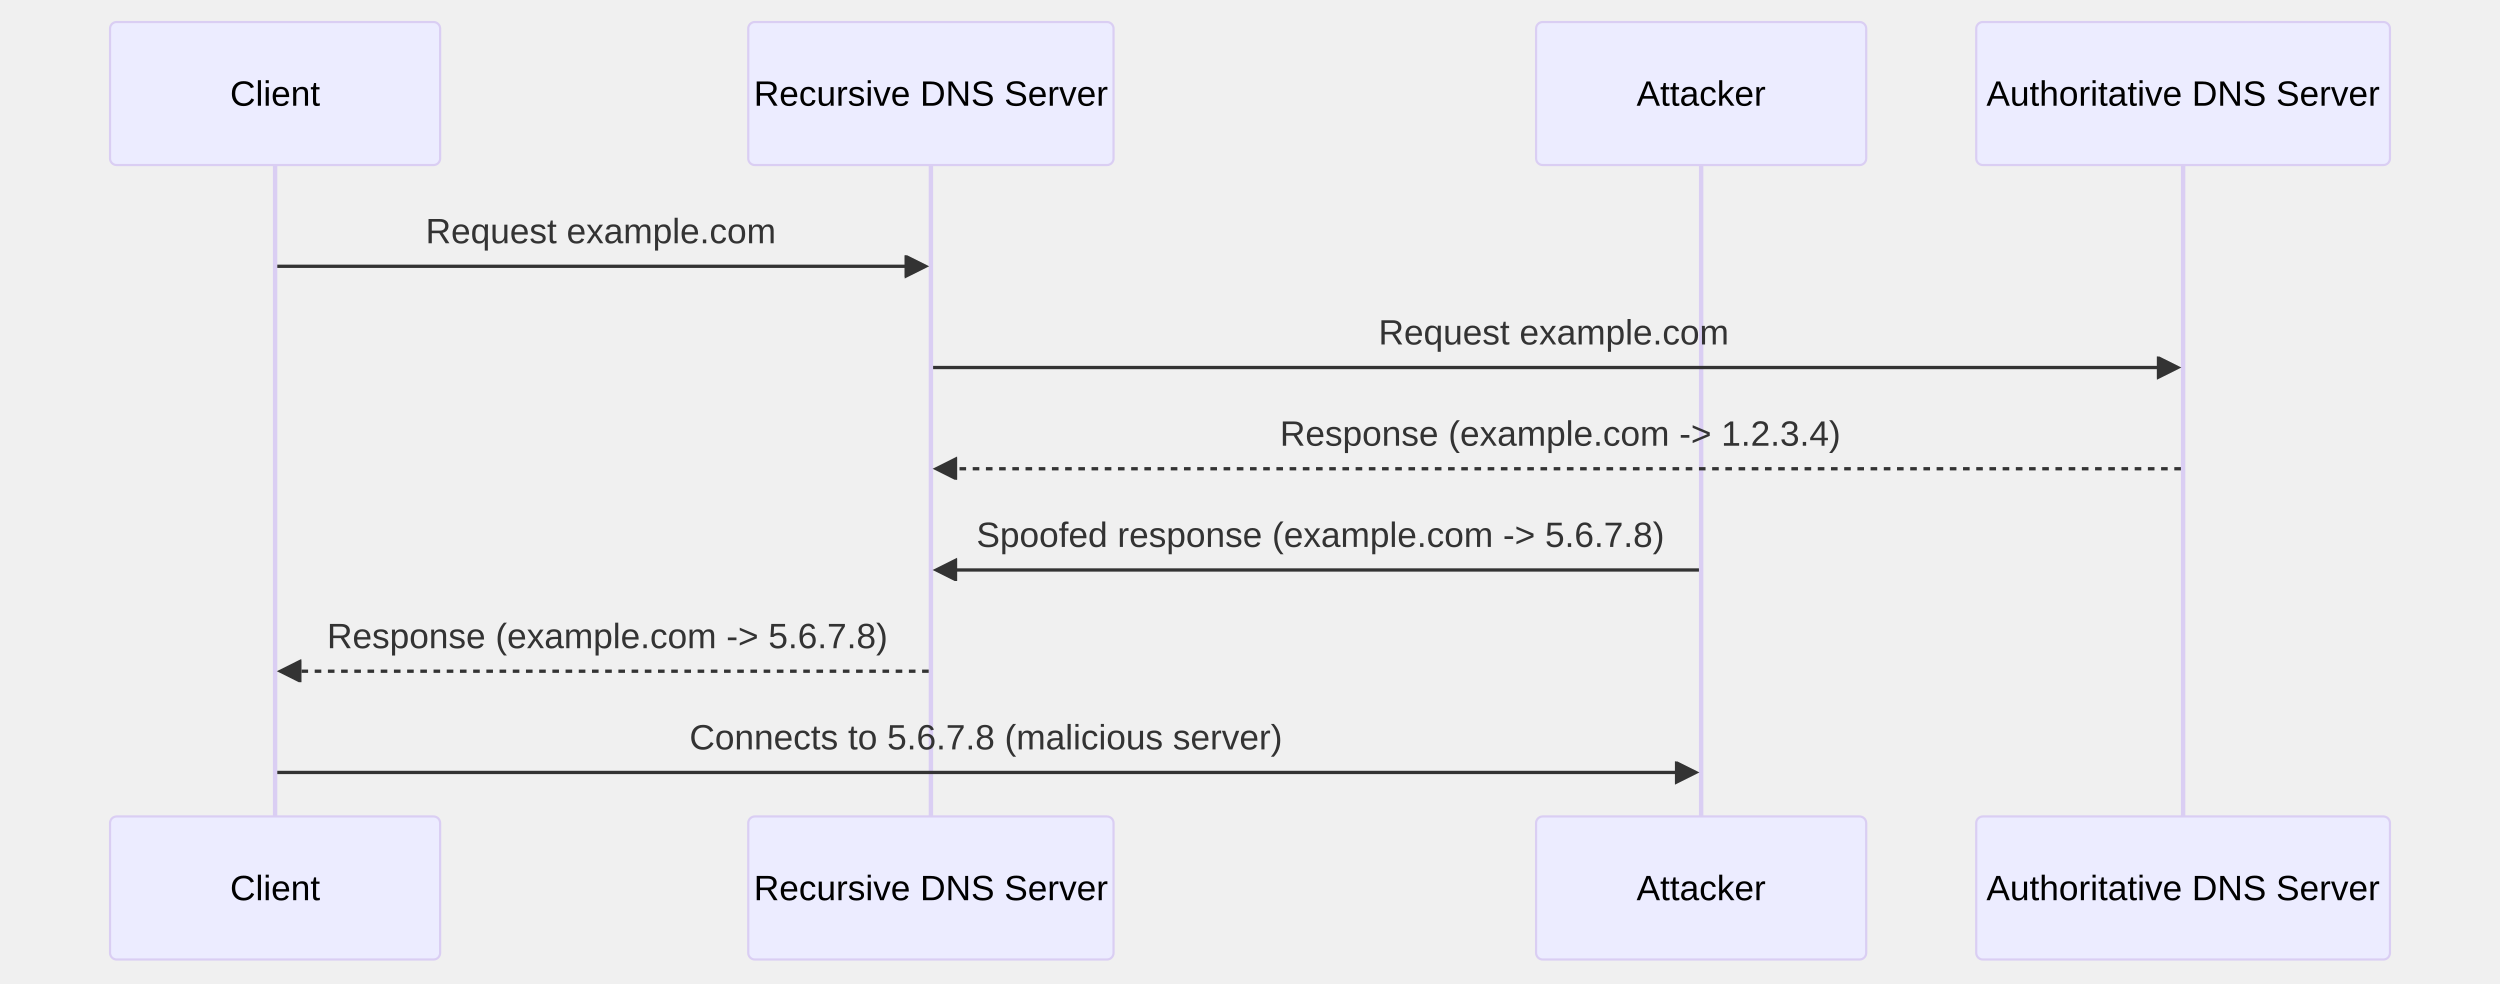
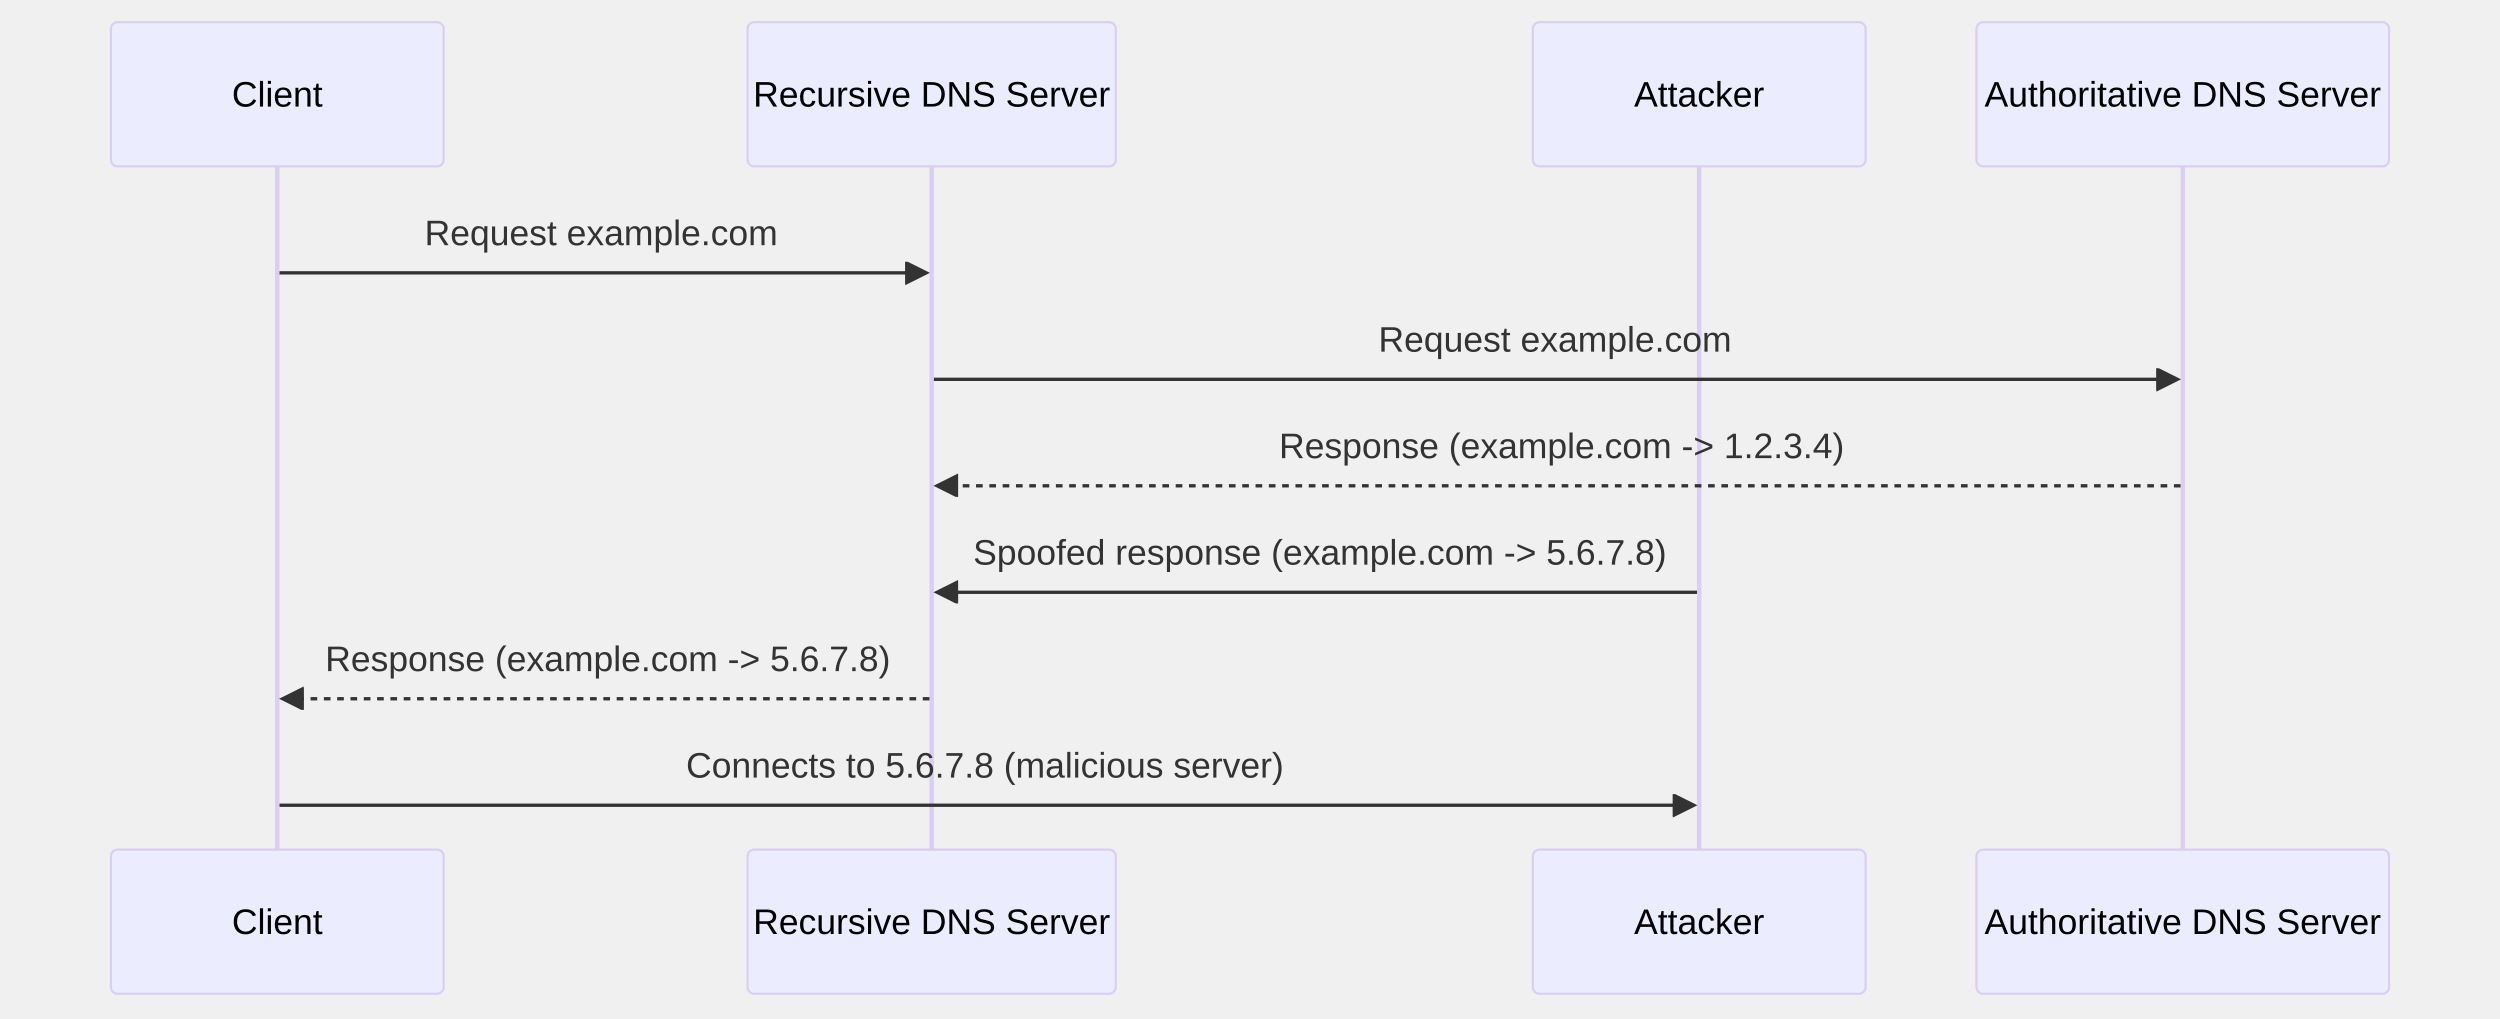
- <svg xmlns="http://www.w3.org/2000/svg" aria-roledescription="sequence" role="graphics-document document" viewBox="-50 -10 1136 447" style="max-width: 1136px; background-color: white;" width="100%" id="my-svg">
+ <svg xmlns="http://www.w3.org/2000/svg" aria-roledescription="sequence" role="graphics-document document" viewBox="-50 -10 1127 459" style="max-width: 1127px; background-color: white;" width="100%" id="my-svg">
  <g>
-     <rect class="actor actor-bottom" ry="3" rx="3" name="Authoritative DNS Server" height="65" width="188" stroke="#666" fill="#eaeaea" y="361" x="848" />
-     <text style="text-anchor: middle; font-size: 16px; font-weight: 400;" class="actor" alignment-baseline="central" dominant-baseline="central" y="393.5" x="942">
-       <tspan dy="0" x="942">Authoritative DNS Server</tspan>
+     <rect class="actor actor-bottom" ry="3" rx="3" name="Authoritative DNS Server" height="65" width="186" stroke="#666" fill="#eaeaea" y="373" x="841" />
+     <text style="text-anchor: middle; font-size: 16px; font-weight: 400;" class="actor" alignment-baseline="central" dominant-baseline="central" y="405.5" x="934">
+       <tspan dy="0" x="934">Authoritative DNS Server</tspan>
    </text>
  </g>
  <g>
-     <rect class="actor actor-bottom" ry="3" rx="3" name="Attacker" height="65" width="150" stroke="#666" fill="#eaeaea" y="361" x="648" />
-     <text style="text-anchor: middle; font-size: 16px; font-weight: 400;" class="actor" alignment-baseline="central" dominant-baseline="central" y="393.5" x="723">
-       <tspan dy="0" x="723">Attacker</tspan>
+     <rect class="actor actor-bottom" ry="3" rx="3" name="Attacker" height="65" width="150" stroke="#666" fill="#eaeaea" y="373" x="641" />
+     <text style="text-anchor: middle; font-size: 16px; font-weight: 400;" class="actor" alignment-baseline="central" dominant-baseline="central" y="405.5" x="716">
+       <tspan dy="0" x="716">Attacker</tspan>
    </text>
  </g>
  <g>
-     <rect class="actor actor-bottom" ry="3" rx="3" name="Recursive DNS Server" height="65" width="166" stroke="#666" fill="#eaeaea" y="361" x="290" />
-     <text style="text-anchor: middle; font-size: 16px; font-weight: 400;" class="actor" alignment-baseline="central" dominant-baseline="central" y="393.5" x="373">
-       <tspan dy="0" x="373">Recursive DNS Server</tspan>
+     <rect class="actor actor-bottom" ry="3" rx="3" name="Recursive DNS Server" height="65" width="166" stroke="#666" fill="#eaeaea" y="373" x="287" />
+     <text style="text-anchor: middle; font-size: 16px; font-weight: 400;" class="actor" alignment-baseline="central" dominant-baseline="central" y="405.5" x="370">
+       <tspan dy="0" x="370">Recursive DNS Server</tspan>
    </text>
  </g>
  <g>
-     <rect class="actor actor-bottom" ry="3" rx="3" name="Client" height="65" width="150" stroke="#666" fill="#eaeaea" y="361" x="0" />
-     <text style="text-anchor: middle; font-size: 16px; font-weight: 400;" class="actor" alignment-baseline="central" dominant-baseline="central" y="393.5" x="75">
+     <rect class="actor actor-bottom" ry="3" rx="3" name="Client" height="65" width="150" stroke="#666" fill="#eaeaea" y="373" x="0" />
+     <text style="text-anchor: middle; font-size: 16px; font-weight: 400;" class="actor" alignment-baseline="central" dominant-baseline="central" y="405.5" x="75">
      <tspan dy="0" x="75">Client</tspan>
    </text>
  </g>
  <g>
-     <line stroke="#999" stroke-width="0.5px" class="200" y2="361" x2="942" y1="5" x1="942" id="actor3" />
+     <line stroke="#999" stroke-width="0.5px" class="200" y2="373" x2="934" y1="5" x1="934" id="actor3" />
    <g id="root-3">
-       <rect class="actor actor-top" ry="3" rx="3" name="Authoritative DNS Server" height="65" width="188" stroke="#666" fill="#eaeaea" y="0" x="848" />
-       <text style="text-anchor: middle; font-size: 16px; font-weight: 400;" class="actor" alignment-baseline="central" dominant-baseline="central" y="32.5" x="942">
-         <tspan dy="0" x="942">Authoritative DNS Server</tspan>
+       <rect class="actor actor-top" ry="3" rx="3" name="Authoritative DNS Server" height="65" width="186" stroke="#666" fill="#eaeaea" y="0" x="841" />
+       <text style="text-anchor: middle; font-size: 16px; font-weight: 400;" class="actor" alignment-baseline="central" dominant-baseline="central" y="32.5" x="934">
+         <tspan dy="0" x="934">Authoritative DNS Server</tspan>
      </text>
    </g>
  </g>
  <g>
-     <line stroke="#999" stroke-width="0.5px" class="200" y2="361" x2="723" y1="5" x1="723" id="actor2" />
+     <line stroke="#999" stroke-width="0.5px" class="200" y2="373" x2="716" y1="5" x1="716" id="actor2" />
    <g id="root-2">
-       <rect class="actor actor-top" ry="3" rx="3" name="Attacker" height="65" width="150" stroke="#666" fill="#eaeaea" y="0" x="648" />
-       <text style="text-anchor: middle; font-size: 16px; font-weight: 400;" class="actor" alignment-baseline="central" dominant-baseline="central" y="32.5" x="723">
-         <tspan dy="0" x="723">Attacker</tspan>
+       <rect class="actor actor-top" ry="3" rx="3" name="Attacker" height="65" width="150" stroke="#666" fill="#eaeaea" y="0" x="641" />
+       <text style="text-anchor: middle; font-size: 16px; font-weight: 400;" class="actor" alignment-baseline="central" dominant-baseline="central" y="32.5" x="716">
+         <tspan dy="0" x="716">Attacker</tspan>
      </text>
    </g>
  </g>
  <g>
-     <line stroke="#999" stroke-width="0.5px" class="200" y2="361" x2="373" y1="5" x1="373" id="actor1" />
+     <line stroke="#999" stroke-width="0.5px" class="200" y2="373" x2="370" y1="5" x1="370" id="actor1" />
    <g id="root-1">
-       <rect class="actor actor-top" ry="3" rx="3" name="Recursive DNS Server" height="65" width="166" stroke="#666" fill="#eaeaea" y="0" x="290" />
-       <text style="text-anchor: middle; font-size: 16px; font-weight: 400;" class="actor" alignment-baseline="central" dominant-baseline="central" y="32.5" x="373">
-         <tspan dy="0" x="373">Recursive DNS Server</tspan>
+       <rect class="actor actor-top" ry="3" rx="3" name="Recursive DNS Server" height="65" width="166" stroke="#666" fill="#eaeaea" y="0" x="287" />
+       <text style="text-anchor: middle; font-size: 16px; font-weight: 400;" class="actor" alignment-baseline="central" dominant-baseline="central" y="32.5" x="370">
+         <tspan dy="0" x="370">Recursive DNS Server</tspan>
      </text>
    </g>
  </g>
  <g>
-     <line stroke="#999" stroke-width="0.5px" class="200" y2="361" x2="75" y1="5" x1="75" id="actor0" />
+     <line stroke="#999" stroke-width="0.5px" class="200" y2="373" x2="75" y1="5" x1="75" id="actor0" />
    <g id="root-0">
      <rect class="actor actor-top" ry="3" rx="3" name="Client" height="65" width="150" stroke="#666" fill="#eaeaea" y="0" x="0" />
      <text style="text-anchor: middle; font-size: 16px; font-weight: 400;" class="actor" alignment-baseline="central" dominant-baseline="central" y="32.5" x="75">
        <tspan dy="0" x="75">Client</tspan>
      </text>
    </g>
  </g>
  <style>#my-svg{font-family:"trebuchet ms",verdana,arial,sans-serif;font-size:16px;fill:#333;}#my-svg .error-icon{fill:#552222;}#my-svg .error-text{fill:#552222;stroke:#552222;}#my-svg .edge-thickness-normal{stroke-width:2px;}#my-svg .edge-thickness-thick{stroke-width:3.5px;}#my-svg .edge-pattern-solid{stroke-dasharray:0;}#my-svg .edge-pattern-dashed{stroke-dasharray:3;}#my-svg .edge-pattern-dotted{stroke-dasharray:2;}#my-svg .marker{fill:#333333;stroke:#333333;}#my-svg .marker.cross{stroke:#333333;}#my-svg svg{font-family:"trebuchet ms",verdana,arial,sans-serif;font-size:16px;}#my-svg .actor{stroke:hsl(259.626, 59.777%, 87.902%);fill:#ECECFF;}#my-svg text.actor&gt;tspan{fill:black;stroke:none;}#my-svg .actor-line{stroke:grey;}#my-svg .messageLine0{stroke-width:1.5;stroke-dasharray:none;stroke:#333;}#my-svg .messageLine1{stroke-width:1.5;stroke-dasharray:2,2;stroke:#333;}#my-svg #arrowhead path{fill:#333;stroke:#333;}#my-svg .sequenceNumber{fill:white;}#my-svg #sequencenumber{fill:#333;}#my-svg #crosshead path{fill:#333;stroke:#333;}#my-svg .messageText{fill:#333;stroke:none;}#my-svg .labelBox{stroke:hsl(259.626, 59.777%, 87.902%);fill:#ECECFF;}#my-svg .labelText,#my-svg .labelText&gt;tspan{fill:black;stroke:none;}#my-svg .loopText,#my-svg .loopText&gt;tspan{fill:black;stroke:none;}#my-svg .loopLine{stroke-width:2px;stroke-dasharray:2,2;stroke:hsl(259.626, 59.777%, 87.902%);fill:hsl(259.626, 59.777%, 87.902%);}#my-svg .note{stroke:#aaaa33;fill:#fff5ad;}#my-svg .noteText,#my-svg .noteText&gt;tspan{fill:black;stroke:none;}#my-svg .activation0{fill:#f4f4f4;stroke:#666;}#my-svg .activation1{fill:#f4f4f4;stroke:#666;}#my-svg .activation2{fill:#f4f4f4;stroke:#666;}#my-svg .actorPopupMenu{position:absolute;}#my-svg .actorPopupMenuPanel{position:absolute;fill:#ECECFF;box-shadow:0px 8px 16px 0px rgba(0,0,0,0.2);filter:drop-shadow(3px 5px 2px rgb(0 0 0 / 0.4));}#my-svg .actor-man line{stroke:hsl(259.626, 59.777%, 87.902%);fill:#ECECFF;}#my-svg .actor-man circle,#my-svg line{stroke:hsl(259.626, 59.777%, 87.902%);fill:#ECECFF;stroke-width:2px;}#my-svg :root{--mermaid-font-family:"trebuchet ms",verdana,arial,sans-serif;}</style>
  <g />
  <defs>
    <symbol height="24" width="24" id="computer">
      <path d="M2 2v13h20v-13h-20zm18 11h-16v-9h16v9zm-10.228 6l.466-1h3.524l.467 1h-4.457zm14.228 3h-24l2-6h2.104l-1.33 4h18.45l-1.297-4h2.073l2 6zm-5-10h-14v-7h14v7z" transform="scale(.5)" />
    </symbol>
  </defs>
  <defs>
    <symbol clip-rule="evenodd" fill-rule="evenodd" id="database">
      <path d="M12.258.001l.256.004.255.005.253.008.251.01.249.012.247.015.246.016.242.019.241.02.239.023.236.024.233.027.231.028.229.031.225.032.223.034.22.036.217.038.214.04.211.041.208.043.205.045.201.046.198.048.194.05.191.051.187.053.183.054.18.056.175.057.172.059.168.06.163.061.16.063.155.064.15.066.074.033.073.033.071.034.07.034.069.035.068.035.067.035.066.035.064.036.064.036.062.036.06.036.06.037.058.037.058.037.055.038.055.038.053.038.052.038.051.039.05.039.048.039.047.039.045.04.044.04.043.04.041.04.04.041.039.041.037.041.036.041.034.041.033.042.032.042.03.042.029.042.027.042.026.043.024.043.023.043.021.043.02.043.018.044.017.043.015.044.013.044.012.044.011.045.009.044.007.045.006.045.004.045.002.045.001.045v17l-.001.045-.002.045-.004.045-.006.045-.007.045-.009.044-.011.045-.012.044-.013.044-.015.044-.017.043-.018.044-.02.043-.021.043-.023.043-.024.043-.026.043-.027.042-.029.042-.03.042-.032.042-.033.042-.034.041-.036.041-.037.041-.039.041-.04.041-.041.04-.043.04-.044.04-.045.04-.047.039-.048.039-.05.039-.051.039-.052.038-.053.038-.055.038-.055.038-.058.037-.058.037-.06.037-.06.036-.062.036-.064.036-.064.036-.066.035-.067.035-.068.035-.069.035-.07.034-.071.034-.073.033-.074.033-.15.066-.155.064-.16.063-.163.061-.168.06-.172.059-.175.057-.18.056-.183.054-.187.053-.191.051-.194.05-.198.048-.201.046-.205.045-.208.043-.211.041-.214.04-.217.038-.22.036-.223.034-.225.032-.229.031-.231.028-.233.027-.236.024-.239.023-.241.02-.242.019-.246.016-.247.015-.249.012-.251.01-.253.008-.255.005-.256.004-.258.001-.258-.001-.256-.004-.255-.005-.253-.008-.251-.01-.249-.012-.247-.015-.245-.016-.243-.019-.241-.02-.238-.023-.236-.024-.234-.027-.231-.028-.228-.031-.226-.032-.223-.034-.22-.036-.217-.038-.214-.04-.211-.041-.208-.043-.204-.045-.201-.046-.198-.048-.195-.05-.19-.051-.187-.053-.184-.054-.179-.056-.176-.057-.172-.059-.167-.06-.164-.061-.159-.063-.155-.064-.151-.066-.074-.033-.072-.033-.072-.034-.07-.034-.069-.035-.068-.035-.067-.035-.066-.035-.064-.036-.063-.036-.062-.036-.061-.036-.06-.037-.058-.037-.057-.037-.056-.038-.055-.038-.053-.038-.052-.038-.051-.039-.049-.039-.049-.039-.046-.039-.046-.04-.044-.04-.043-.04-.041-.04-.04-.041-.039-.041-.037-.041-.036-.041-.034-.041-.033-.042-.032-.042-.03-.042-.029-.042-.027-.042-.026-.043-.024-.043-.023-.043-.021-.043-.02-.043-.018-.044-.017-.043-.015-.044-.013-.044-.012-.044-.011-.045-.009-.044-.007-.045-.006-.045-.004-.045-.002-.045-.001-.045v-17l.001-.045.002-.045.004-.045.006-.045.007-.045.009-.044.011-.045.012-.044.013-.044.015-.044.017-.043.018-.044.02-.043.021-.043.023-.043.024-.043.026-.043.027-.042.029-.042.03-.042.032-.042.033-.042.034-.041.036-.041.037-.041.039-.041.04-.041.041-.04.043-.04.044-.04.046-.04.046-.039.049-.039.049-.039.051-.039.052-.038.053-.038.055-.038.056-.038.057-.037.058-.037.06-.037.061-.036.062-.036.063-.036.064-.036.066-.035.067-.035.068-.035.069-.035.07-.034.072-.034.072-.033.074-.033.151-.066.155-.064.159-.063.164-.061.167-.06.172-.059.176-.057.179-.056.184-.054.187-.053.19-.051.195-.05.198-.048.201-.046.204-.045.208-.043.211-.041.214-.04.217-.038.22-.036.223-.034.226-.032.228-.031.231-.028.234-.027.236-.024.238-.023.241-.02.243-.019.245-.016.247-.015.249-.012.251-.01.253-.008.255-.005.256-.004.258-.001.258.001zm-9.258 20.499v.01l.001.021.003.021.004.022.005.021.006.022.007.022.009.023.01.022.011.023.012.023.013.023.015.023.016.024.017.023.018.024.019.024.021.024.022.025.023.024.024.025.052.049.056.05.061.051.066.051.07.051.075.051.079.052.084.052.088.052.092.052.097.052.102.051.105.052.11.052.114.051.119.051.123.051.127.05.131.05.135.05.139.048.144.049.147.047.152.047.155.047.16.045.163.045.167.043.171.043.176.041.178.041.183.039.187.039.19.037.194.035.197.035.202.033.204.031.209.03.212.029.216.027.219.025.222.024.226.021.23.02.233.018.236.016.24.015.243.012.246.01.249.008.253.005.256.004.259.001.26-.001.257-.004.254-.005.25-.008.247-.011.244-.012.241-.014.237-.016.233-.018.231-.021.226-.021.224-.024.22-.026.216-.027.212-.028.21-.031.205-.031.202-.034.198-.034.194-.036.191-.037.187-.039.183-.04.179-.04.175-.042.172-.043.168-.044.163-.045.16-.046.155-.046.152-.047.148-.048.143-.049.139-.049.136-.05.131-.05.126-.05.123-.051.118-.052.114-.051.11-.052.106-.052.101-.052.096-.052.092-.052.088-.053.083-.051.079-.052.074-.052.07-.051.065-.051.06-.051.056-.05.051-.05.023-.024.023-.025.021-.024.02-.024.019-.024.018-.024.017-.024.015-.023.014-.024.013-.023.012-.023.01-.023.01-.022.008-.022.006-.022.006-.022.004-.022.004-.021.001-.021.001-.021v-4.127l-.077.055-.08.053-.083.054-.085.053-.087.052-.09.052-.093.051-.095.05-.097.05-.1.049-.102.049-.105.048-.106.047-.109.047-.111.046-.114.045-.115.045-.118.044-.12.043-.122.042-.124.042-.126.041-.128.04-.13.04-.132.038-.134.038-.135.037-.138.037-.139.035-.142.035-.143.034-.144.033-.147.032-.148.031-.15.03-.151.03-.153.029-.154.027-.156.027-.158.026-.159.025-.161.024-.162.023-.163.022-.165.021-.166.02-.167.019-.169.018-.169.017-.171.016-.173.015-.173.014-.175.013-.175.012-.177.011-.178.01-.179.008-.179.008-.181.006-.182.005-.182.004-.184.003-.184.002h-.37l-.184-.002-.184-.003-.182-.004-.182-.005-.181-.006-.179-.008-.179-.008-.178-.01-.176-.011-.176-.012-.175-.013-.173-.014-.172-.015-.171-.016-.17-.017-.169-.018-.167-.019-.166-.02-.165-.021-.163-.022-.162-.023-.161-.024-.159-.025-.157-.026-.156-.027-.155-.027-.153-.029-.151-.03-.15-.03-.148-.031-.146-.032-.145-.033-.143-.034-.141-.035-.14-.035-.137-.037-.136-.037-.134-.038-.132-.038-.13-.04-.128-.04-.126-.041-.124-.042-.122-.042-.12-.044-.117-.043-.116-.045-.113-.045-.112-.046-.109-.047-.106-.047-.105-.048-.102-.049-.1-.049-.097-.05-.095-.05-.093-.052-.09-.051-.087-.052-.085-.053-.083-.054-.08-.054-.077-.054v4.127zm0-5.654v.011l.001.021.003.021.004.021.005.022.006.022.007.022.009.022.01.022.011.023.012.023.013.023.015.024.016.023.017.024.018.024.019.024.021.024.022.024.023.025.024.024.052.05.056.05.061.05.066.051.07.051.075.052.079.051.084.052.088.052.092.052.097.052.102.052.105.052.11.051.114.051.119.052.123.05.127.051.131.05.135.049.139.049.144.048.147.048.152.047.155.046.16.045.163.045.167.044.171.042.176.042.178.04.183.04.187.038.19.037.194.036.197.034.202.033.204.032.209.03.212.028.216.027.219.025.222.024.226.022.23.02.233.018.236.016.24.014.243.012.246.01.249.008.253.006.256.003.259.001.26-.001.257-.003.254-.006.25-.008.247-.01.244-.012.241-.015.237-.016.233-.018.231-.02.226-.022.224-.024.22-.025.216-.027.212-.029.21-.03.205-.032.202-.033.198-.035.194-.036.191-.037.187-.039.183-.039.179-.041.175-.042.172-.043.168-.044.163-.045.16-.045.155-.047.152-.047.148-.048.143-.048.139-.05.136-.049.131-.05.126-.051.123-.051.118-.051.114-.052.11-.052.106-.052.101-.052.096-.052.092-.052.088-.052.083-.052.079-.052.074-.051.07-.052.065-.051.06-.05.056-.051.051-.049.023-.025.023-.024.021-.025.02-.024.019-.024.018-.024.017-.024.015-.023.014-.023.013-.024.012-.022.01-.023.01-.023.008-.022.006-.022.006-.022.004-.021.004-.022.001-.021.001-.021v-4.139l-.077.054-.08.054-.083.054-.085.052-.087.053-.09.051-.093.051-.095.051-.097.05-.1.049-.102.049-.105.048-.106.047-.109.047-.111.046-.114.045-.115.044-.118.044-.12.044-.122.042-.124.042-.126.041-.128.04-.13.039-.132.039-.134.038-.135.037-.138.036-.139.036-.142.035-.143.033-.144.033-.147.033-.148.031-.15.03-.151.03-.153.028-.154.028-.156.027-.158.026-.159.025-.161.024-.162.023-.163.022-.165.021-.166.02-.167.019-.169.018-.169.017-.171.016-.173.015-.173.014-.175.013-.175.012-.177.011-.178.009-.179.009-.179.007-.181.007-.182.005-.182.004-.184.003-.184.002h-.37l-.184-.002-.184-.003-.182-.004-.182-.005-.181-.007-.179-.007-.179-.009-.178-.009-.176-.011-.176-.012-.175-.013-.173-.014-.172-.015-.171-.016-.17-.017-.169-.018-.167-.019-.166-.02-.165-.021-.163-.022-.162-.023-.161-.024-.159-.025-.157-.026-.156-.027-.155-.028-.153-.028-.151-.03-.15-.03-.148-.031-.146-.033-.145-.033-.143-.033-.141-.035-.14-.036-.137-.036-.136-.037-.134-.038-.132-.039-.13-.039-.128-.04-.126-.041-.124-.042-.122-.043-.12-.043-.117-.044-.116-.044-.113-.046-.112-.046-.109-.046-.106-.047-.105-.048-.102-.049-.1-.049-.097-.05-.095-.051-.093-.051-.09-.051-.087-.053-.085-.052-.083-.054-.08-.054-.077-.054v4.139zm0-5.666v.011l.001.02.003.022.004.021.005.022.006.021.007.022.009.023.01.022.011.023.012.023.013.023.015.023.016.024.017.024.018.023.019.024.021.025.022.024.023.024.024.025.052.05.056.05.061.05.066.051.07.051.075.052.079.051.084.052.088.052.092.052.097.052.102.052.105.051.11.052.114.051.119.051.123.051.127.05.131.05.135.05.139.049.144.048.147.048.152.047.155.046.16.045.163.045.167.043.171.043.176.042.178.04.183.04.187.038.19.037.194.036.197.034.202.033.204.032.209.03.212.028.216.027.219.025.222.024.226.021.23.02.233.018.236.017.24.014.243.012.246.01.249.008.253.006.256.003.259.001.26-.001.257-.003.254-.006.25-.008.247-.01.244-.013.241-.014.237-.016.233-.018.231-.02.226-.022.224-.024.22-.025.216-.027.212-.029.21-.03.205-.032.202-.033.198-.035.194-.036.191-.037.187-.039.183-.039.179-.041.175-.042.172-.043.168-.044.163-.045.16-.045.155-.047.152-.047.148-.048.143-.049.139-.049.136-.049.131-.051.126-.05.123-.051.118-.052.114-.051.11-.052.106-.052.101-.052.096-.052.092-.052.088-.052.083-.052.079-.052.074-.052.07-.051.065-.051.06-.051.056-.05.051-.049.023-.025.023-.025.021-.024.02-.024.019-.024.018-.024.017-.024.015-.023.014-.024.013-.023.012-.023.01-.022.01-.023.008-.022.006-.022.006-.022.004-.022.004-.021.001-.021.001-.021v-4.153l-.077.054-.08.054-.083.053-.085.053-.087.053-.09.051-.093.051-.095.051-.097.05-.1.049-.102.048-.105.048-.106.048-.109.046-.111.046-.114.046-.115.044-.118.044-.12.043-.122.043-.124.042-.126.041-.128.04-.13.039-.132.039-.134.038-.135.037-.138.036-.139.036-.142.034-.143.034-.144.033-.147.032-.148.032-.15.03-.151.03-.153.028-.154.028-.156.027-.158.026-.159.024-.161.024-.162.023-.163.023-.165.021-.166.02-.167.019-.169.018-.169.017-.171.016-.173.015-.173.014-.175.013-.175.012-.177.01-.178.01-.179.009-.179.007-.181.006-.182.006-.182.004-.184.003-.184.001-.185.001-.185-.001-.184-.001-.184-.003-.182-.004-.182-.006-.181-.006-.179-.007-.179-.009-.178-.01-.176-.01-.176-.012-.175-.013-.173-.014-.172-.015-.171-.016-.17-.017-.169-.018-.167-.019-.166-.02-.165-.021-.163-.023-.162-.023-.161-.024-.159-.024-.157-.026-.156-.027-.155-.028-.153-.028-.151-.03-.15-.03-.148-.032-.146-.032-.145-.033-.143-.034-.141-.034-.14-.036-.137-.036-.136-.037-.134-.038-.132-.039-.13-.039-.128-.041-.126-.041-.124-.041-.122-.043-.12-.043-.117-.044-.116-.044-.113-.046-.112-.046-.109-.046-.106-.048-.105-.048-.102-.048-.1-.05-.097-.049-.095-.051-.093-.051-.09-.052-.087-.052-.085-.053-.083-.053-.08-.054-.077-.054v4.153zm8.74-8.179l-.257.004-.254.005-.25.008-.247.011-.244.012-.241.014-.237.016-.233.018-.231.021-.226.022-.224.023-.22.026-.216.027-.212.028-.21.031-.205.032-.202.033-.198.034-.194.036-.191.038-.187.038-.183.04-.179.041-.175.042-.172.043-.168.043-.163.045-.16.046-.155.046-.152.048-.148.048-.143.048-.139.049-.136.05-.131.05-.126.051-.123.051-.118.051-.114.052-.11.052-.106.052-.101.052-.096.052-.092.052-.088.052-.083.052-.079.052-.074.051-.07.052-.065.051-.06.05-.056.05-.051.05-.023.025-.023.024-.021.024-.02.025-.019.024-.018.024-.017.023-.015.024-.014.023-.013.023-.012.023-.01.023-.01.022-.008.022-.006.023-.006.021-.004.022-.004.021-.001.021-.001.021.001.021.001.021.004.021.004.022.006.021.006.023.008.022.01.022.01.023.012.023.013.023.014.023.015.024.017.023.018.024.019.024.02.025.021.024.023.024.023.025.051.05.056.05.06.05.065.051.07.052.074.051.079.052.083.052.088.052.092.052.096.052.101.052.106.052.11.052.114.052.118.051.123.051.126.051.131.05.136.05.139.049.143.048.148.048.152.048.155.046.16.046.163.045.168.043.172.043.175.042.179.041.183.04.187.038.191.038.194.036.198.034.202.033.205.032.21.031.212.028.216.027.22.026.224.023.226.022.231.021.233.018.237.016.241.014.244.012.247.011.25.008.254.005.257.004.26.001.26-.001.257-.004.254-.005.25-.008.247-.011.244-.012.241-.014.237-.016.233-.018.231-.021.226-.022.224-.023.22-.026.216-.027.212-.028.21-.031.205-.032.202-.033.198-.034.194-.036.191-.038.187-.038.183-.04.179-.041.175-.042.172-.043.168-.043.163-.045.16-.046.155-.046.152-.048.148-.048.143-.048.139-.049.136-.05.131-.05.126-.051.123-.051.118-.051.114-.052.11-.052.106-.052.101-.052.096-.052.092-.052.088-.052.083-.052.079-.052.074-.051.07-.052.065-.051.06-.05.056-.05.051-.05.023-.025.023-.024.021-.024.02-.025.019-.024.018-.024.017-.023.015-.024.014-.023.013-.023.012-.023.01-.023.01-.022.008-.022.006-.023.006-.021.004-.022.004-.021.001-.021.001-.021-.001-.021-.001-.021-.004-.021-.004-.022-.006-.021-.006-.023-.008-.022-.01-.022-.01-.023-.012-.023-.013-.023-.014-.023-.015-.024-.017-.023-.018-.024-.019-.024-.02-.025-.021-.024-.023-.024-.023-.025-.051-.05-.056-.05-.06-.05-.065-.051-.07-.052-.074-.051-.079-.052-.083-.052-.088-.052-.092-.052-.096-.052-.101-.052-.106-.052-.11-.052-.114-.052-.118-.051-.123-.051-.126-.051-.131-.05-.136-.05-.139-.049-.143-.048-.148-.048-.152-.048-.155-.046-.16-.046-.163-.045-.168-.043-.172-.043-.175-.042-.179-.041-.183-.04-.187-.038-.191-.038-.194-.036-.198-.034-.202-.033-.205-.032-.21-.031-.212-.028-.216-.027-.22-.026-.224-.023-.226-.022-.231-.021-.233-.018-.237-.016-.241-.014-.244-.012-.247-.011-.25-.008-.254-.005-.257-.004-.26-.001-.26.001z" transform="scale(.5)" />
    </symbol>
  </defs>
  <defs>
    <symbol height="24" width="24" id="clock">
      <path d="M12 2c5.514 0 10 4.486 10 10s-4.486 10-10 10-10-4.486-10-10 4.486-10 10-10zm0-2c-6.627 0-12 5.373-12 12s5.373 12 12 12 12-5.373 12-12-5.373-12-12-12zm5.848 12.459c.202.038.202.333.001.372-1.907.361-6.045 1.111-6.547 1.111-.719 0-1.301-.582-1.301-1.301 0-.512.77-5.447 1.125-7.445.034-.192.312-.181.343.014l.985 6.238 5.394 1.011z" transform="scale(.5)" />
    </symbol>
  </defs>
  <defs>
    <marker orient="auto" markerHeight="12" markerWidth="12" markerUnits="userSpaceOnUse" refY="5" refX="7.9" id="arrowhead">
      <path d="M 0 0 L 10 5 L 0 10 z" />
    </marker>
  </defs>
  <defs>
    <marker refY="4.5" refX="4" orient="auto" markerHeight="8" markerWidth="15" id="crosshead">
      <path style="stroke-dasharray: 0, 0;" d="M 1,2 L 6,7 M 6,2 L 1,7" stroke-width="1pt" stroke="#000000" fill="none" />
    </marker>
  </defs>
  <defs>
    <marker orient="auto" markerHeight="28" markerWidth="20" refY="7" refX="15.5" id="filled-head">
      <path d="M 18,7 L9,13 L14,7 L9,1 Z" />
    </marker>
  </defs>
  <defs>
    <marker orient="auto" markerHeight="40" markerWidth="60" refY="15" refX="15" id="sequencenumber">
      <circle r="6" cy="15" cx="15" />
    </marker>
  </defs>
-   <text style="font-size: 16px; font-weight: 400;" dy="1em" class="messageText" alignment-baseline="middle" dominant-baseline="middle" text-anchor="middle" y="80" x="223">Request example.com</text>
-   <line style="fill: none;" marker-end="url(#arrowhead)" stroke="none" stroke-width="2" class="messageLine0" y2="111" x2="369" y1="111" x1="76" />
-   <text style="font-size: 16px; font-weight: 400;" dy="1em" class="messageText" alignment-baseline="middle" dominant-baseline="middle" text-anchor="middle" y="126" x="656">Request example.com</text>
-   <line style="fill: none;" marker-end="url(#arrowhead)" stroke="none" stroke-width="2" class="messageLine0" y2="157" x2="938" y1="157" x1="374" />
-   <text style="font-size: 16px; font-weight: 400;" dy="1em" class="messageText" alignment-baseline="middle" dominant-baseline="middle" text-anchor="middle" y="172" x="659">Response (example.com -&gt; 1.2.3.4)</text>
-   <line style="stroke-dasharray: 3, 3; fill: none;" marker-end="url(#arrowhead)" stroke="none" stroke-width="2" class="messageLine1" y2="203" x2="377" y1="203" x1="941" />
-   <text style="font-size: 16px; font-weight: 400;" dy="1em" class="messageText" alignment-baseline="middle" dominant-baseline="middle" text-anchor="middle" y="218" x="550">Spoofed response (example.com -&gt; 5.6.7.8)</text>
-   <line style="fill: none;" marker-end="url(#arrowhead)" stroke="none" stroke-width="2" class="messageLine0" y2="249" x2="377" y1="249" x1="722" />
-   <text style="font-size: 16px; font-weight: 400;" dy="1em" class="messageText" alignment-baseline="middle" dominant-baseline="middle" text-anchor="middle" y="264" x="226">Response (example.com -&gt; 5.6.7.8)</text>
-   <line style="stroke-dasharray: 3, 3; fill: none;" marker-end="url(#arrowhead)" stroke="none" stroke-width="2" class="messageLine1" y2="295" x2="79" y1="295" x1="372" />
-   <text style="font-size: 16px; font-weight: 400;" dy="1em" class="messageText" alignment-baseline="middle" dominant-baseline="middle" text-anchor="middle" y="310" x="398">Connects to 5.6.7.8 (malicious server)</text>
-   <line style="fill: none;" marker-end="url(#arrowhead)" stroke="none" stroke-width="2" class="messageLine0" y2="341" x2="719" y1="341" x1="76" />
+   <text style="font-size: 16px; font-weight: 400;" dy="1em" class="messageText" alignment-baseline="middle" dominant-baseline="middle" text-anchor="middle" y="80" x="221">Request example.com</text>
+   <line style="fill: none;" marker-end="url(#arrowhead)" stroke="none" stroke-width="2" class="messageLine0" y2="113" x2="366" y1="113" x1="76" />
+   <text style="font-size: 16px; font-weight: 400;" dy="1em" class="messageText" alignment-baseline="middle" dominant-baseline="middle" text-anchor="middle" y="128" x="651">Request example.com</text>
+   <line style="fill: none;" marker-end="url(#arrowhead)" stroke="none" stroke-width="2" class="messageLine0" y2="161" x2="930" y1="161" x1="371" />
+   <text style="font-size: 16px; font-weight: 400;" dy="1em" class="messageText" alignment-baseline="middle" dominant-baseline="middle" text-anchor="middle" y="176" x="654">Response (example.com -&gt; 1.2.3.4)</text>
+   <line style="stroke-dasharray: 3, 3; fill: none;" marker-end="url(#arrowhead)" stroke="none" stroke-width="2" class="messageLine1" y2="209" x2="374" y1="209" x1="933" />
+   <text style="font-size: 16px; font-weight: 400;" dy="1em" class="messageText" alignment-baseline="middle" dominant-baseline="middle" text-anchor="middle" y="224" x="545">Spoofed response (example.com -&gt; 5.6.7.8)</text>
+   <line style="fill: none;" marker-end="url(#arrowhead)" stroke="none" stroke-width="2" class="messageLine0" y2="257" x2="374" y1="257" x1="715" />
+   <text style="font-size: 16px; font-weight: 400;" dy="1em" class="messageText" alignment-baseline="middle" dominant-baseline="middle" text-anchor="middle" y="272" x="224">Response (example.com -&gt; 5.6.7.8)</text>
+   <line style="stroke-dasharray: 3, 3; fill: none;" marker-end="url(#arrowhead)" stroke="none" stroke-width="2" class="messageLine1" y2="305" x2="79" y1="305" x1="369" />
+   <text style="font-size: 16px; font-weight: 400;" dy="1em" class="messageText" alignment-baseline="middle" dominant-baseline="middle" text-anchor="middle" y="320" x="394">Connects to 5.6.7.8 (malicious server)</text>
+   <line style="fill: none;" marker-end="url(#arrowhead)" stroke="none" stroke-width="2" class="messageLine0" y2="353" x2="712" y1="353" x1="76" />
</svg>
